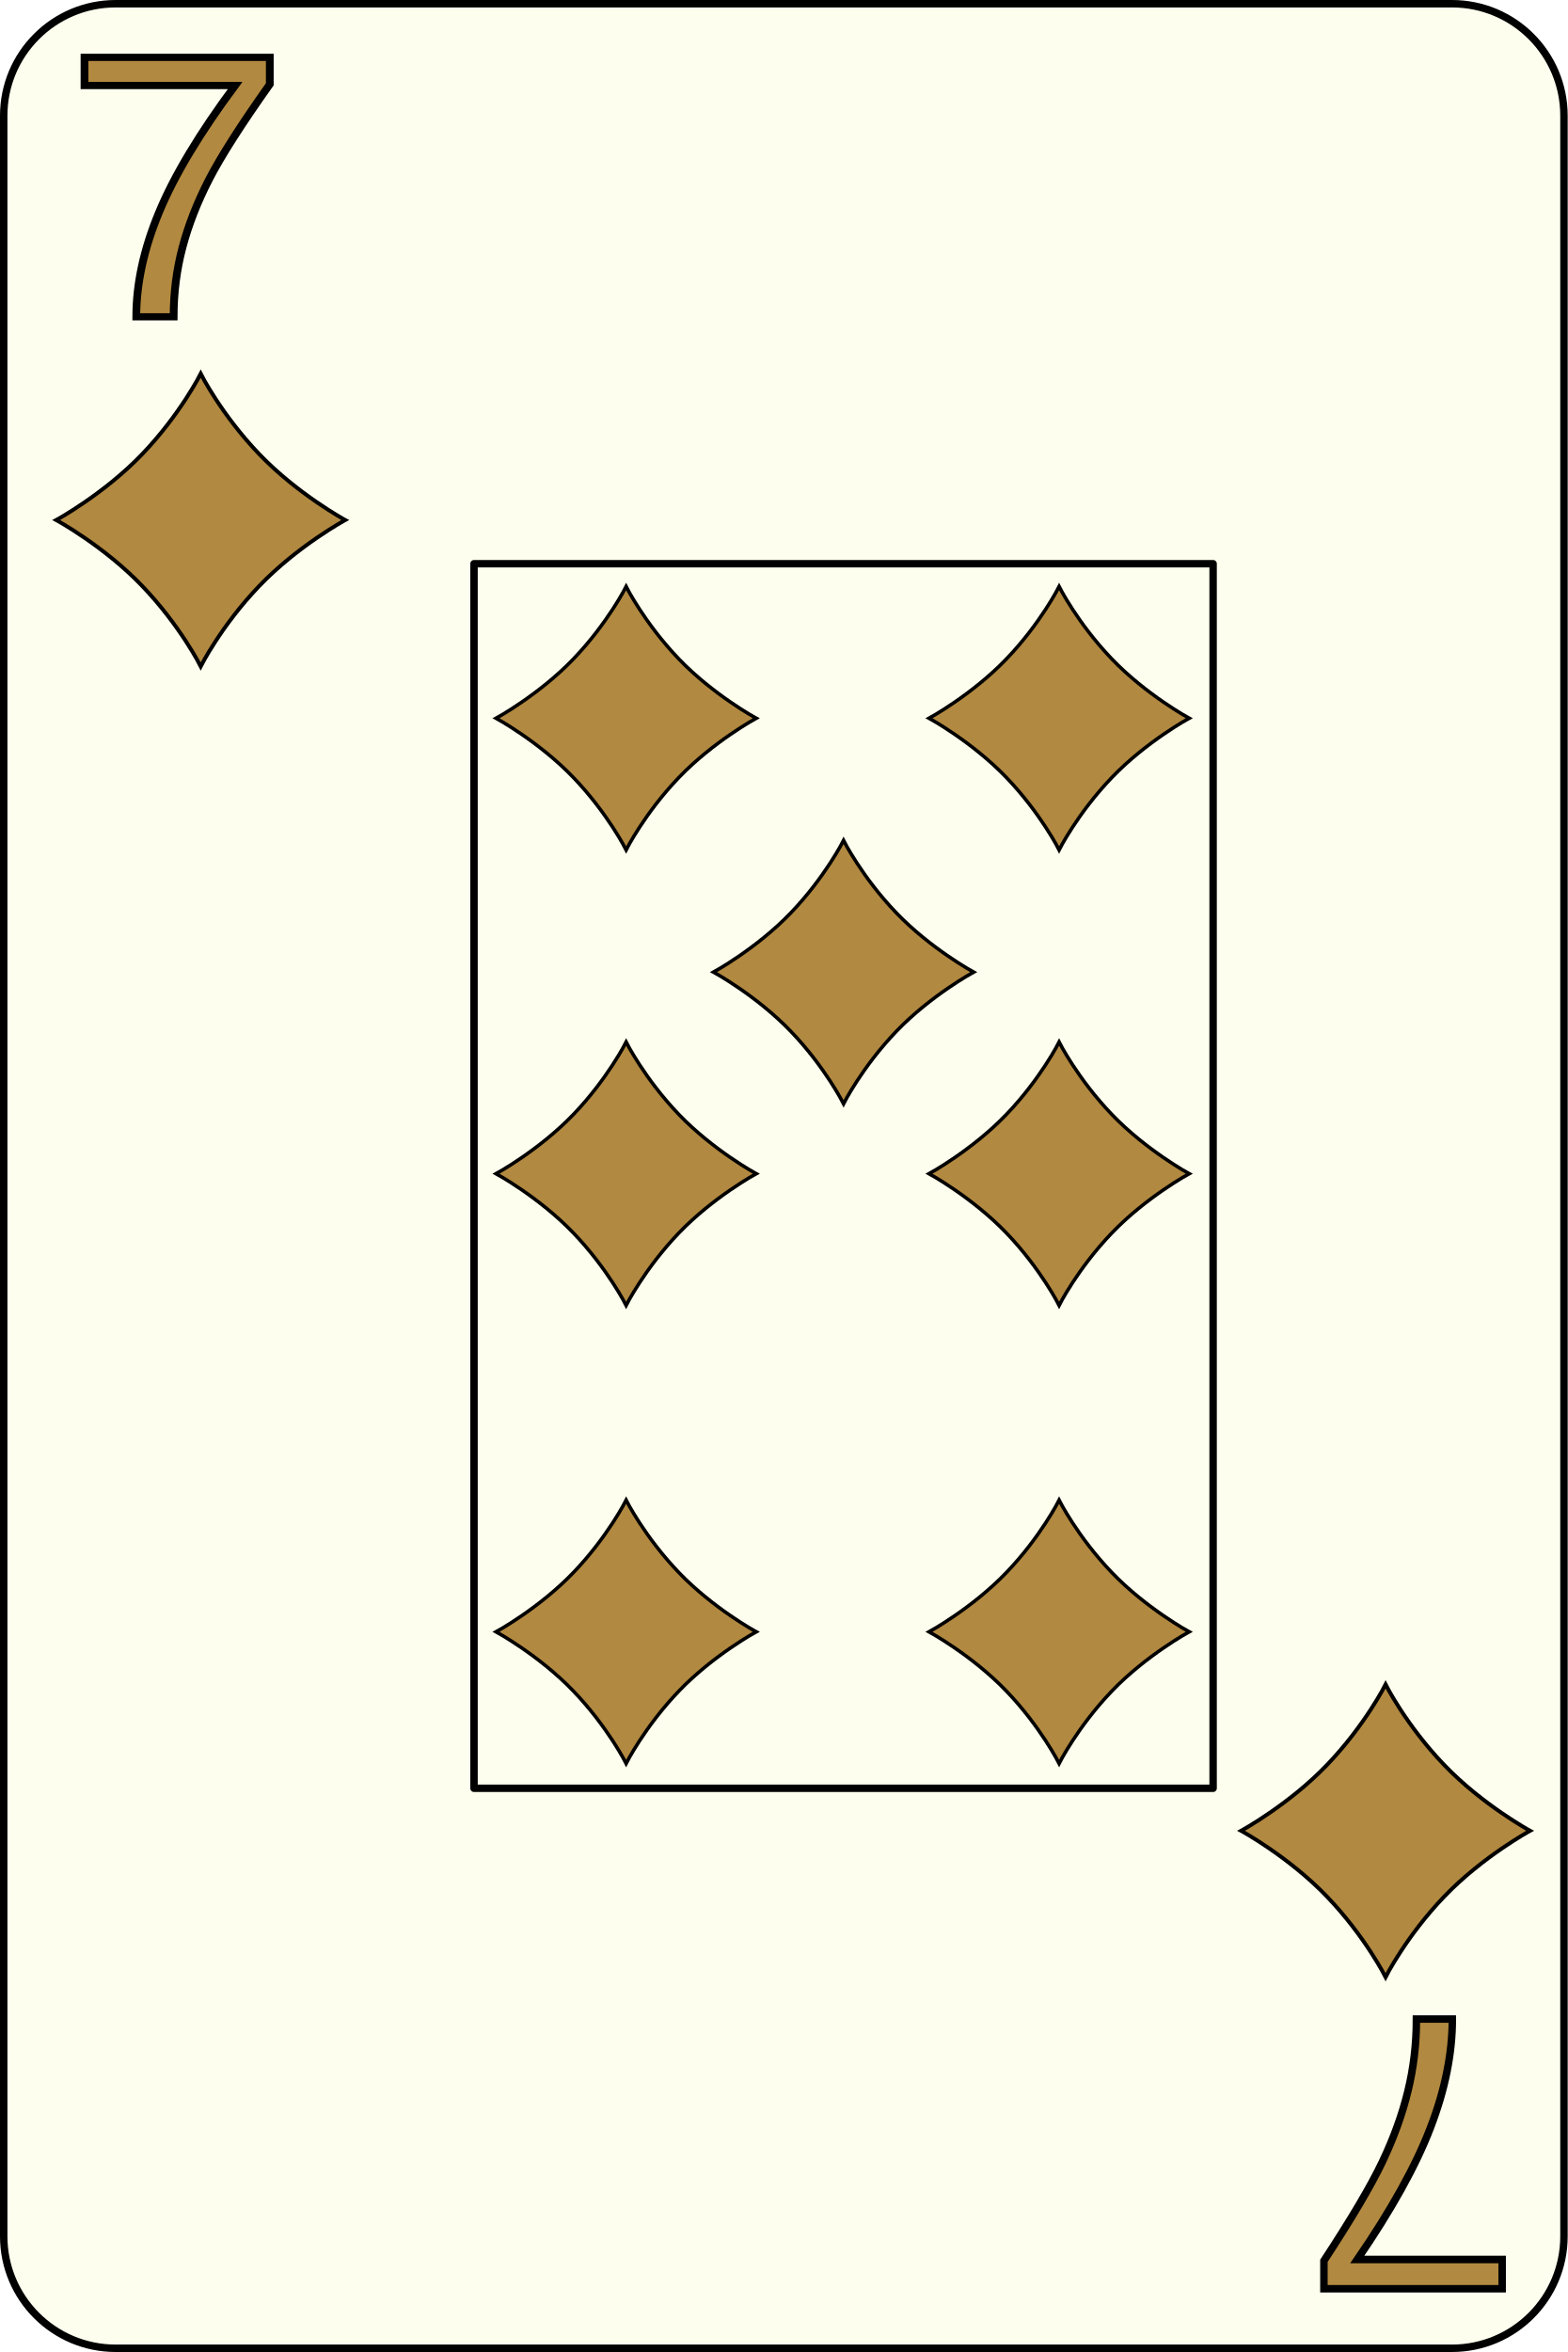
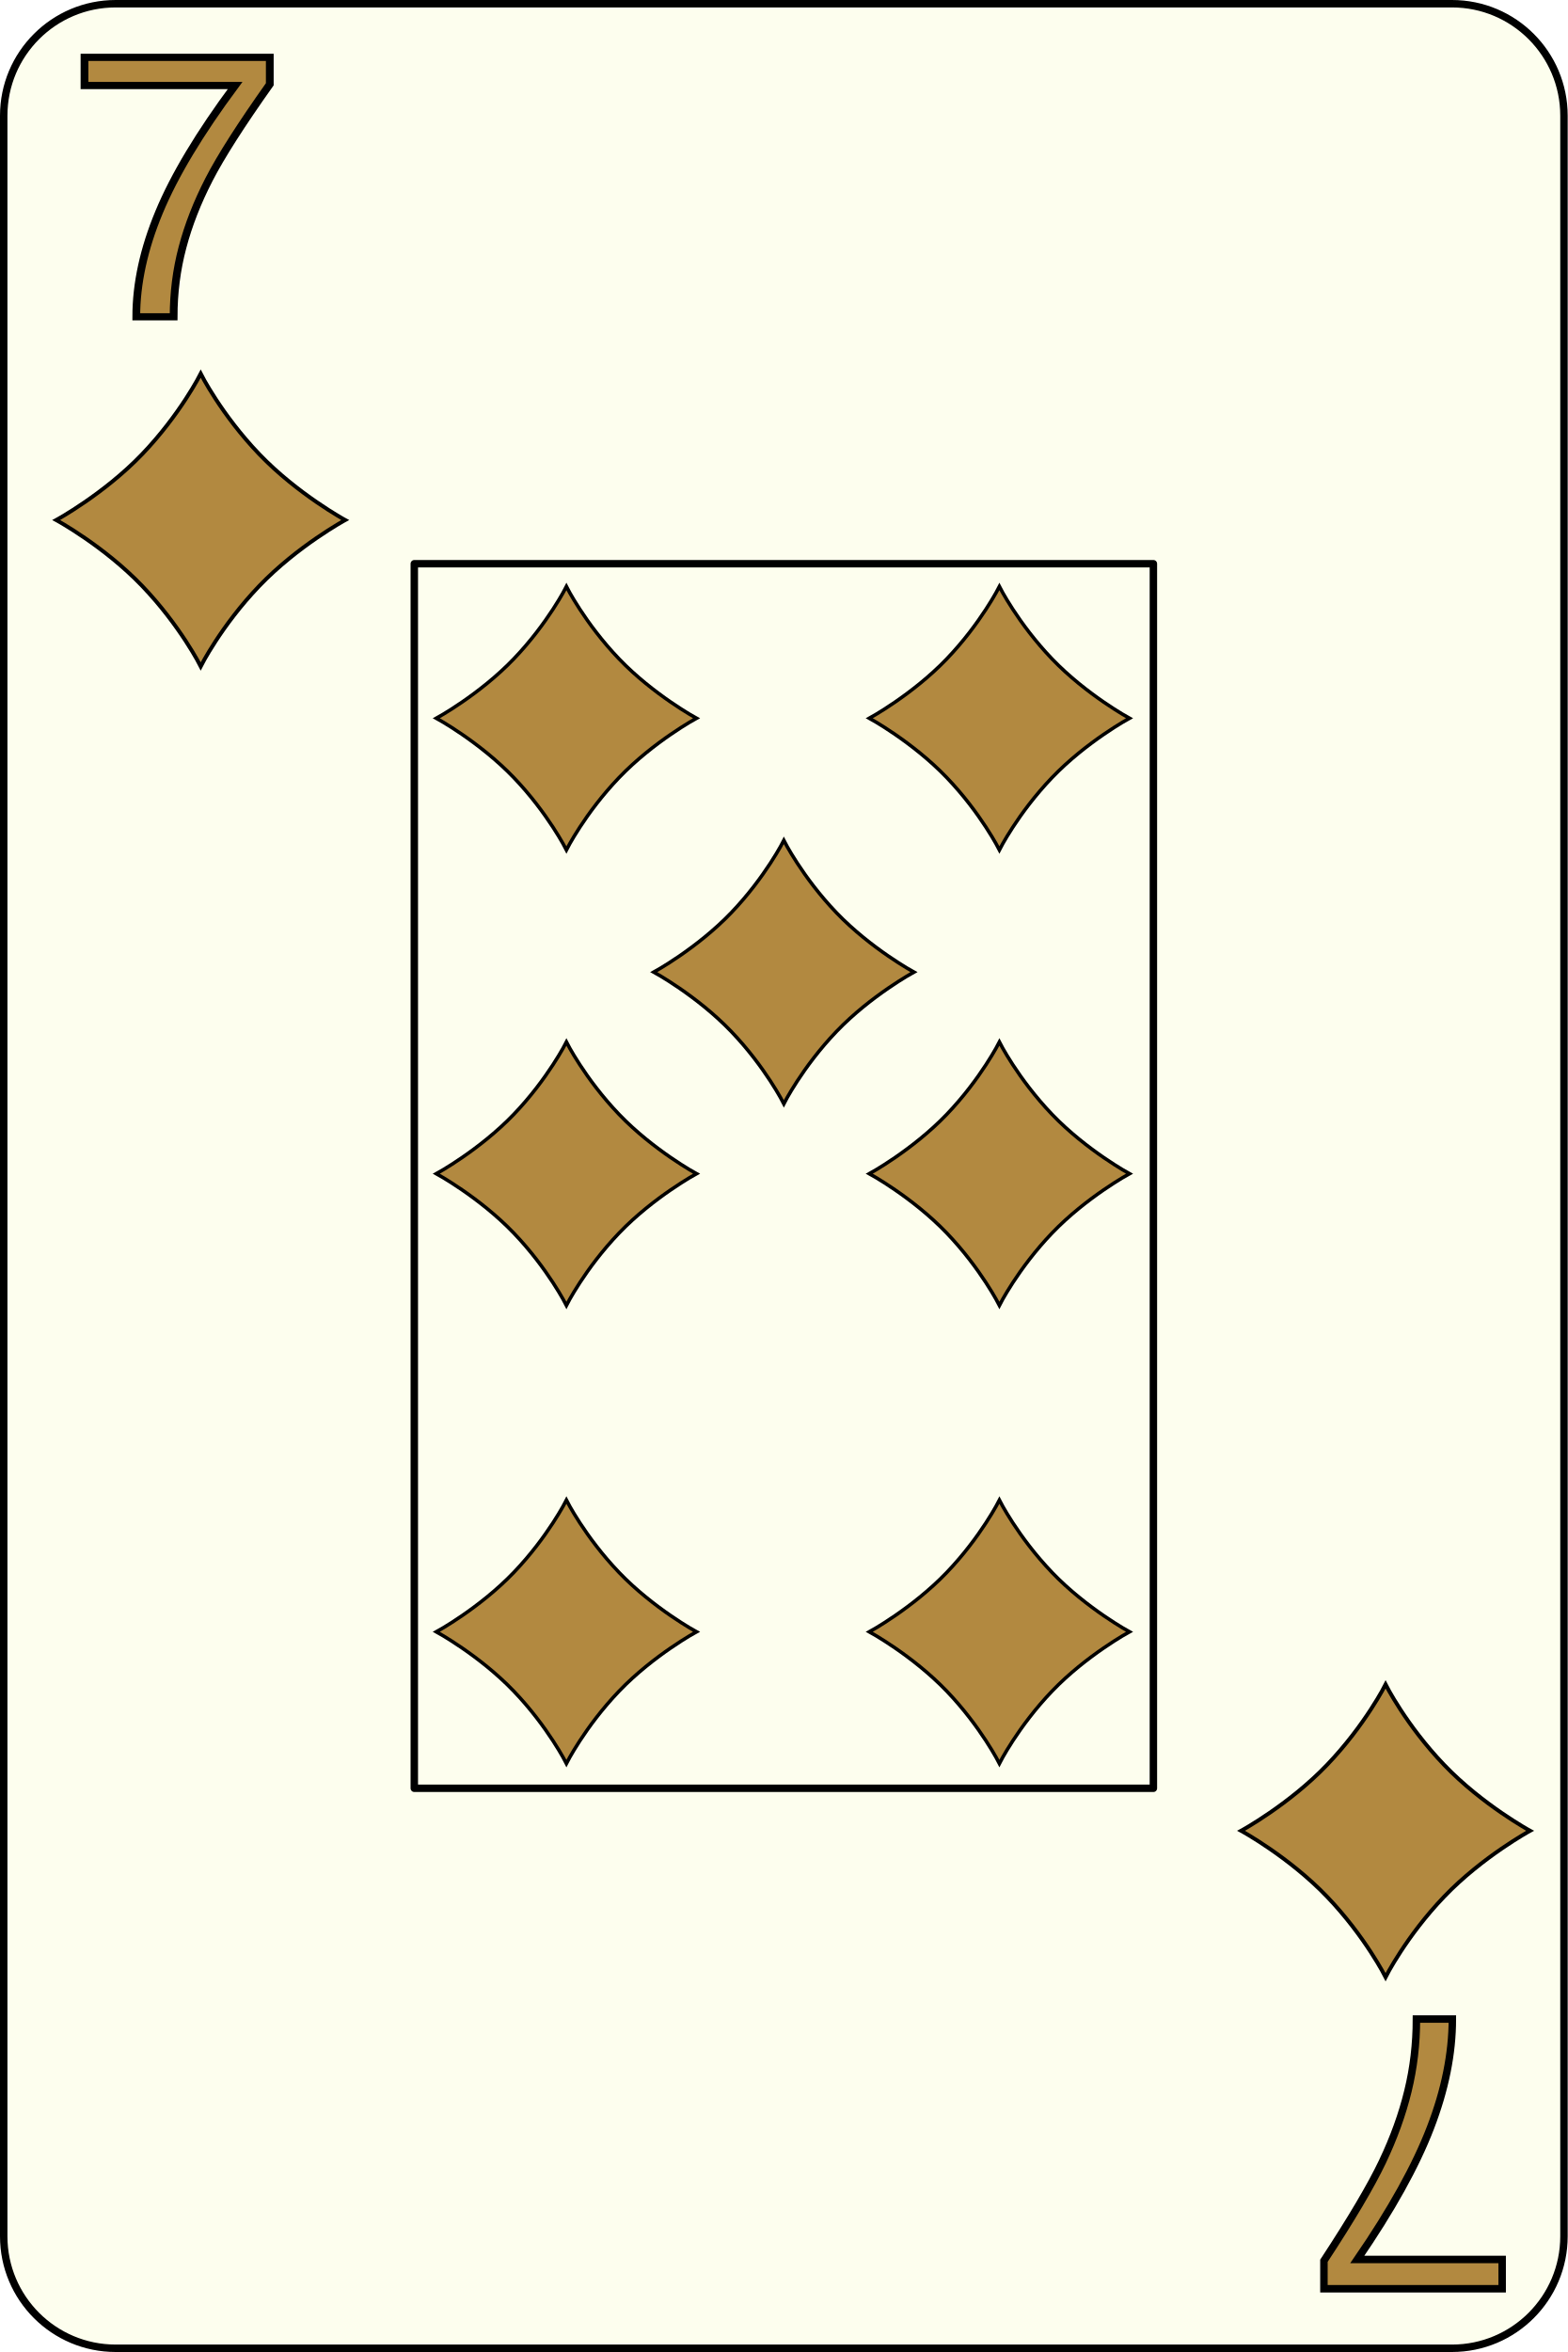
<svg xmlns="http://www.w3.org/2000/svg" width="210" height="315" viewBox="0 0 210 315" id="svg8691" version="1.1">
  <defs id="defs8693" />
-   <g id="layer1" transform="translate(-1260.001,639.8912)">
-     <g id="diamond7">
-       <rect style="opacity:1;fill:#fdfeee;fill-opacity:1;stroke:#000000;stroke-width:0.996;stroke-linecap:butt;stroke-linejoin:round;stroke-miterlimit:4;stroke-dasharray:none;stroke-opacity:1" id="rect11021" width="209.004" height="314.004" x="1260.499" y="-639.393" ry="15" rx="15" />
-       <rect style="opacity:1;fill:none;fill-opacity:1;stroke:#000000;stroke-width:0.995;stroke-linecap:butt;stroke-linejoin:round;stroke-miterlimit:4;stroke-dasharray:none;stroke-opacity:1" id="rect11023" width="99.005" height="164.005" x="1323.499" y="-564.394" />
-       <path style="fill:#b28940;fill-opacity:1;stroke:#000000;stroke-width:0.519;stroke-miterlimit:4;stroke-dasharray:none;stroke-opacity:1" id="use16312" d="m 1294.736,-579.061 c -5.122,-5.345 -7.848,-10.778 -7.848,-10.778 0,0 -2.725,5.432 -7.847,10.778 -5.125,5.343 -11.509,8.819 -11.509,8.819 0,0 6.384,3.474 11.509,8.821 5.122,5.343 7.847,10.776 7.847,10.776 0,0 2.725,-5.432 7.848,-10.776 5.125,-5.347 11.509,-8.821 11.509,-8.821 0,0 -6.384,-3.476 -11.509,-8.819 z" />
-       <path style="fill:#b28940;fill-opacity:1;stroke:#000000;stroke-width:0.519;stroke-miterlimit:4;stroke-dasharray:none;stroke-opacity:1" id="use16314" d="m 1437.76,-385.879 c 5.122,5.345 7.848,10.778 7.848,10.778 0,0 2.725,-5.432 7.847,-10.778 5.125,-5.343 11.509,-8.819 11.509,-8.819 0,0 -6.384,-3.474 -11.509,-8.821 -5.122,-5.343 -7.847,-10.776 -7.847,-10.776 0,0 -2.725,5.432 -7.848,10.776 -5.125,5.347 -11.509,8.821 -11.509,8.821 0,0 6.384,3.476 11.509,8.819 z" />
-       <text transform="scale(1.039619,0.9618912)" id="text18474-2" y="-621.134" x="1220.184" style="color:#000000;font-style:normal;font-variant:normal;font-weight:normal;font-stretch:normal;line-height:0%;font-family:Arial;-inkscape-font-specification:'Arial, Normal';text-indent:0;text-align:start;text-decoration:none;text-decoration-line:none;text-decoration-style:solid;text-decoration-color:#000000;letter-spacing:0px;word-spacing:0px;text-transform:none;writing-mode:lr-tb;direction:ltr;baseline-shift:baseline;text-anchor:start;white-space:normal;clip-rule:nonzero;display:inline;overflow:visible;visibility:visible;opacity:1;isolation:auto;mix-blend-mode:normal;color-interpolation:sRGB;color-interpolation-filters:linearRGB;solid-color:#000000;solid-opacity:1;fill:#b28940;fill-opacity:1;fill-rule:nonzero;stroke:#000000;stroke-width:1px;stroke-linecap:butt;stroke-linejoin:miter;stroke-miterlimit:4;stroke-dasharray:none;stroke-dashoffset:0;stroke-opacity:1;color-rendering:auto;image-rendering:auto;shape-rendering:auto;text-rendering:auto;enable-background:accumulate" xml:space="preserve">
-         <tspan y="-621.134" x="1220.184" id="tspan18476-7" style="font-size:52.5px;line-height:1.25">7</tspan>
-       </text>
-       <text transform="scale(-1)" id="text19329-5" y="369.485" x="-1463.912" style="color:#000000;font-style:normal;font-variant:normal;font-weight:normal;font-stretch:normal;line-height:0%;font-family:Arial;-inkscape-font-specification:'Arial, Normal';text-indent:0;text-align:start;text-decoration:none;text-decoration-line:none;text-decoration-style:solid;text-decoration-color:#000000;letter-spacing:0px;word-spacing:0px;text-transform:none;writing-mode:lr-tb;direction:ltr;baseline-shift:baseline;text-anchor:start;white-space:normal;clip-rule:nonzero;display:inline;overflow:visible;visibility:visible;opacity:1;isolation:auto;mix-blend-mode:normal;color-interpolation:sRGB;color-interpolation-filters:linearRGB;solid-color:#000000;solid-opacity:1;fill:#b28940;fill-opacity:1;fill-rule:nonzero;stroke:#000000;stroke-width:1px;stroke-linecap:butt;stroke-linejoin:miter;stroke-miterlimit:4;stroke-dasharray:none;stroke-dashoffset:0;stroke-opacity:1;color-rendering:auto;image-rendering:auto;shape-rendering:auto;text-rendering:auto;enable-background:accumulate" xml:space="preserve">
-         <tspan y="369.485" x="-1463.912" id="tspan19331-9" style="font-size:52.5px;line-height:1.25">7</tspan>
-       </text>
-       <path style="fill:#b28940;fill-opacity:1;stroke:#000000;stroke-width:0.467;stroke-miterlimit:4;stroke-dasharray:none;stroke-opacity:1" id="use21327" d="m 1350.939,-551.634 c -4.611,-4.81 -7.064,-9.698 -7.064,-9.698 0,0 -2.453,4.888 -7.064,9.698 -4.613,4.808 -10.36,7.936 -10.36,7.936 0,0 5.747,3.126 10.36,7.937 4.611,4.808 7.064,9.696 7.064,9.696 0,0 2.453,-4.888 7.064,-9.696 4.613,-4.811 10.36,-7.937 10.36,-7.937 0,0 -5.747,-3.128 -10.36,-7.936 z" />
-       <path style="fill:#b28940;fill-opacity:1;stroke:#000000;stroke-width:0.467;stroke-miterlimit:4;stroke-dasharray:none;stroke-opacity:1" id="use21329" d="m 1380.065,-517.634 c -4.611,-4.81 -7.064,-9.698 -7.064,-9.698 0,0 -2.453,4.888 -7.064,9.698 -4.613,4.808 -10.36,7.936 -10.36,7.936 0,0 5.747,3.126 10.36,7.937 4.611,4.808 7.064,9.696 7.064,9.696 0,0 2.453,-4.888 7.064,-9.696 4.613,-4.811 10.36,-7.937 10.36,-7.937 0,0 -5.747,-3.128 -10.36,-7.936 z" />
-       <path style="fill:#b28940;fill-opacity:1;stroke:#000000;stroke-width:0.467;stroke-miterlimit:4;stroke-dasharray:none;stroke-opacity:1" id="use21331" d="m 1350.939,-490.634 c -4.611,-4.81 -7.064,-9.698 -7.064,-9.698 0,0 -2.453,4.888 -7.064,9.698 -4.613,4.808 -10.36,7.936 -10.36,7.936 0,0 5.747,3.126 10.36,7.937 4.611,4.808 7.064,9.696 7.064,9.696 0,0 2.453,-4.888 7.064,-9.696 4.613,-4.811 10.36,-7.937 10.36,-7.937 0,0 -5.747,-3.128 -10.36,-7.936 z" />
-       <path style="fill:#b28940;fill-opacity:1;stroke:#000000;stroke-width:0.467;stroke-miterlimit:4;stroke-dasharray:none;stroke-opacity:1" id="use21333" d="m 1336.811,-413.409 c 4.611,4.81 7.064,9.698 7.064,9.698 0,0 2.453,-4.888 7.064,-9.698 4.613,-4.808 10.36,-7.936 10.36,-7.936 0,0 -5.747,-3.126 -10.36,-7.937 -4.611,-4.808 -7.064,-9.696 -7.064,-9.696 0,0 -2.453,4.888 -7.064,9.696 -4.613,4.811 -10.36,7.937 -10.36,7.937 0,0 5.747,3.128 10.36,7.936 z" />
-       <path style="fill:#b28940;fill-opacity:1;stroke:#000000;stroke-width:0.467;stroke-miterlimit:4;stroke-dasharray:none;stroke-opacity:1" id="use21347" d="m 1408.939,-551.634 c -4.611,-4.81 -7.064,-9.698 -7.064,-9.698 0,0 -2.453,4.888 -7.064,9.698 -4.613,4.808 -10.36,7.936 -10.36,7.936 0,0 5.747,3.126 10.36,7.937 4.611,4.808 7.064,9.696 7.064,9.696 0,0 2.453,-4.888 7.064,-9.696 4.613,-4.811 10.36,-7.937 10.36,-7.937 0,0 -5.747,-3.128 -10.36,-7.936 z" />
-       <path style="fill:#b28940;fill-opacity:1;stroke:#000000;stroke-width:0.467;stroke-miterlimit:4;stroke-dasharray:none;stroke-opacity:1" id="use21349" d="m 1408.939,-490.634 c -4.611,-4.81 -7.064,-9.698 -7.064,-9.698 0,0 -2.453,4.888 -7.064,9.698 -4.613,4.808 -10.36,7.936 -10.36,7.936 0,0 5.747,3.126 10.36,7.937 4.611,4.808 7.064,9.696 7.064,9.696 0,0 2.453,-4.888 7.064,-9.696 4.613,-4.811 10.36,-7.937 10.36,-7.937 0,0 -5.747,-3.128 -10.36,-7.936 z" />
-       <path style="fill:#b28940;fill-opacity:1;stroke:#000000;stroke-width:0.467;stroke-miterlimit:4;stroke-dasharray:none;stroke-opacity:1" id="use21351" d="m 1394.811,-413.409 c 4.611,4.81 7.064,9.698 7.064,9.698 0,0 2.453,-4.888 7.064,-9.698 4.613,-4.808 10.36,-7.936 10.36,-7.936 0,0 -5.747,-3.126 -10.36,-7.937 -4.611,-4.808 -7.064,-9.696 -7.064,-9.696 0,0 -2.453,4.888 -7.064,9.696 -4.613,4.811 -10.36,7.937 -10.36,7.937 0,0 5.747,3.128 10.36,7.936 z" />
+   <g id="g7816">
+     <rect style="fill:#fdfeee;fill-opacity:1;stroke:#000000;stroke-width:0.996;stroke-linecap:butt;stroke-linejoin:round;stroke-miterlimit:4;stroke-dasharray:none;stroke-opacity:1" id="rect11021" width="209.004" height="314.004" x="0.498" y="0.498" ry="15" rx="15" />
+     <path style="fill:#b28940;fill-opacity:1;stroke:#000000;stroke-width:0.519;stroke-miterlimit:4;stroke-dasharray:none;stroke-opacity:1" id="use16312" d="m 34.734,60.83 c -5.122,-5.345 -7.848,-10.778 -7.848,-10.778 0,0 -2.725,5.432 -7.847,10.778 -5.125,5.343 -11.509,8.819 -11.509,8.819 0,0 6.384,3.474 11.509,8.821 5.122,5.343 7.847,10.776 7.847,10.776 0,0 2.725,-5.432 7.848,-10.776 5.125,-5.347 11.509,-8.821 11.509,-8.821 0,0 -6.384,-3.476 -11.509,-8.819 z" />
+     <path style="fill:#b28940;fill-opacity:1;stroke:#000000;stroke-width:0.519;stroke-miterlimit:4;stroke-dasharray:none;stroke-opacity:1" id="use16314" d="m 177.759,254.012 c 5.122,5.345 7.848,10.778 7.848,10.778 0,0 2.725,-5.432 7.847,-10.778 5.125,-5.343 11.509,-8.819 11.509,-8.819 0,0 -6.384,-3.474 -11.509,-8.821 -5.122,-5.343 -7.847,-10.776 -7.847,-10.776 0,0 -2.725,5.432 -7.848,10.776 -5.125,5.347 -11.509,8.821 -11.509,8.821 0,0 6.384,3.476 11.509,8.819 z" />
+     <text transform="scale(1.039619,0.9618912)" id="text18474-2" y="44.109" x="8.2" style="color:#000000;font-style:normal;font-variant:normal;font-weight:normal;font-stretch:normal;line-height:0%;font-family:Arial;-inkscape-font-specification:'Arial, Normal';text-indent:0;text-align:start;text-decoration:none;text-decoration-line:none;text-decoration-style:solid;text-decoration-color:#000000;letter-spacing:0px;word-spacing:0px;text-transform:none;writing-mode:lr-tb;direction:ltr;baseline-shift:baseline;text-anchor:start;white-space:normal;clip-rule:nonzero;display:inline;overflow:visible;visibility:visible;isolation:auto;mix-blend-mode:normal;color-interpolation:sRGB;color-interpolation-filters:linearRGB;solid-color:#000000;solid-opacity:1;fill:#b28940;fill-opacity:1;fill-rule:nonzero;stroke:#000000;stroke-width:1px;stroke-linecap:butt;stroke-linejoin:miter;stroke-miterlimit:4;stroke-dasharray:none;stroke-dashoffset:0;stroke-opacity:1;color-rendering:auto;image-rendering:auto;shape-rendering:auto;text-rendering:auto;enable-background:accumulate" xml:space="preserve">
+       <tspan y="44.109" x="8.2" id="tspan18476-7" style="font-size:52.5px;line-height:1.25">7</tspan>
+     </text>
+     <text transform="scale(-1)" id="text19329-5" y="-270.406" x="-203.911" style="color:#000000;font-style:normal;font-variant:normal;font-weight:normal;font-stretch:normal;line-height:0%;font-family:Arial;-inkscape-font-specification:'Arial, Normal';text-indent:0;text-align:start;text-decoration:none;text-decoration-line:none;text-decoration-style:solid;text-decoration-color:#000000;letter-spacing:0px;word-spacing:0px;text-transform:none;writing-mode:lr-tb;direction:ltr;baseline-shift:baseline;text-anchor:start;white-space:normal;clip-rule:nonzero;display:inline;overflow:visible;visibility:visible;isolation:auto;mix-blend-mode:normal;color-interpolation:sRGB;color-interpolation-filters:linearRGB;solid-color:#000000;solid-opacity:1;fill:#b28940;fill-opacity:1;fill-rule:nonzero;stroke:#000000;stroke-width:1px;stroke-linecap:butt;stroke-linejoin:miter;stroke-miterlimit:4;stroke-dasharray:none;stroke-dashoffset:0;stroke-opacity:1;color-rendering:auto;image-rendering:auto;shape-rendering:auto;text-rendering:auto;enable-background:accumulate" xml:space="preserve">
+       <tspan y="-270.406" x="-203.911" id="tspan19331-9" style="font-size:52.5px;line-height:1.25">7</tspan>
+     </text>
+     <g id="g7798" transform="translate(-8.000028)">
+       <rect style="fill:none;fill-opacity:1;stroke:#000000;stroke-width:0.995;stroke-linecap:butt;stroke-linejoin:round;stroke-miterlimit:4;stroke-dasharray:none;stroke-opacity:1" id="rect11023" width="99.005" height="164.005" x="63.498" y="75.498" />
+       <path style="fill:#b28940;fill-opacity:1;stroke:#000000;stroke-width:0.467;stroke-miterlimit:4;stroke-dasharray:none;stroke-opacity:1" id="use21327" d="m 90.938,88.257 c -4.611,-4.81 -7.064,-9.698 -7.064,-9.698 0,0 -2.453,4.888 -7.064,9.698 -4.613,4.808 -10.36,7.936 -10.36,7.936 0,0 5.747,3.126 10.36,7.937 4.611,4.808 7.064,9.696 7.064,9.696 0,0 2.453,-4.888 7.064,-9.696 4.613,-4.811 10.36,-7.937 10.36,-7.937 0,0 -5.747,-3.128 -10.36,-7.936 z" />
+       <path style="fill:#b28940;fill-opacity:1;stroke:#000000;stroke-width:0.467;stroke-miterlimit:4;stroke-dasharray:none;stroke-opacity:1" id="use21329" d="m 120.064,122.257 c -4.611,-4.81 -7.064,-9.698 -7.064,-9.698 0,0 -2.453,4.888 -7.064,9.698 -4.613,4.808 -10.36,7.936 -10.36,7.936 0,0 5.747,3.126 10.36,7.937 4.611,4.808 7.064,9.696 7.064,9.696 0,0 2.453,-4.888 7.064,-9.696 4.613,-4.811 10.36,-7.937 10.36,-7.937 0,0 -5.747,-3.128 -10.36,-7.936 z" />
+       <path style="fill:#b28940;fill-opacity:1;stroke:#000000;stroke-width:0.467;stroke-miterlimit:4;stroke-dasharray:none;stroke-opacity:1" id="use21331" d="m 90.938,149.257 c -4.611,-4.81 -7.064,-9.698 -7.064,-9.698 0,0 -2.453,4.888 -7.064,9.698 -4.613,4.808 -10.36,7.936 -10.36,7.936 0,0 5.747,3.126 10.36,7.937 4.611,4.808 7.064,9.696 7.064,9.696 0,0 2.453,-4.888 7.064,-9.696 4.613,-4.811 10.36,-7.937 10.36,-7.937 0,0 -5.747,-3.128 -10.36,-7.936 z" />
+       <path style="fill:#b28940;fill-opacity:1;stroke:#000000;stroke-width:0.467;stroke-miterlimit:4;stroke-dasharray:none;stroke-opacity:1" id="use21333" d="m 76.81,226.482 c 4.611,4.81 7.064,9.698 7.064,9.698 0,0 2.453,-4.888 7.064,-9.698 4.613,-4.808 10.36,-7.936 10.36,-7.936 0,0 -5.747,-3.126 -10.36,-7.937 -4.611,-4.808 -7.064,-9.696 -7.064,-9.696 0,0 -2.453,4.888 -7.064,9.696 -4.613,4.811 -10.36,7.937 -10.36,7.937 0,0 5.747,3.128 10.36,7.936 z" />
+       <path style="fill:#b28940;fill-opacity:1;stroke:#000000;stroke-width:0.467;stroke-miterlimit:4;stroke-dasharray:none;stroke-opacity:1" id="use21347" d="m 148.938,88.257 c -4.611,-4.81 -7.064,-9.698 -7.064,-9.698 0,0 -2.453,4.888 -7.064,9.698 -4.613,4.808 -10.36,7.936 -10.36,7.936 0,0 5.747,3.126 10.36,7.937 4.611,4.808 7.064,9.696 7.064,9.696 0,0 2.453,-4.888 7.064,-9.696 4.613,-4.811 10.36,-7.937 10.36,-7.937 0,0 -5.747,-3.128 -10.36,-7.936 z" />
+       <path style="fill:#b28940;fill-opacity:1;stroke:#000000;stroke-width:0.467;stroke-miterlimit:4;stroke-dasharray:none;stroke-opacity:1" id="use21349" d="m 148.938,149.257 c -4.611,-4.81 -7.064,-9.698 -7.064,-9.698 0,0 -2.453,4.888 -7.064,9.698 -4.613,4.808 -10.36,7.936 -10.36,7.936 0,0 5.747,3.126 10.36,7.937 4.611,4.808 7.064,9.696 7.064,9.696 0,0 2.453,-4.888 7.064,-9.696 4.613,-4.811 10.36,-7.937 10.36,-7.937 0,0 -5.747,-3.128 -10.36,-7.936 z" />
+       <path style="fill:#b28940;fill-opacity:1;stroke:#000000;stroke-width:0.467;stroke-miterlimit:4;stroke-dasharray:none;stroke-opacity:1" id="use21351" d="m 134.81,226.482 c 4.611,4.81 7.064,9.698 7.064,9.698 0,0 2.453,-4.888 7.064,-9.698 4.613,-4.808 10.36,-7.936 10.36,-7.936 0,0 -5.747,-3.126 -10.36,-7.937 -4.611,-4.808 -7.064,-9.696 -7.064,-9.696 0,0 -2.453,4.888 -7.064,9.696 -4.613,4.811 -10.36,7.937 -10.36,7.937 0,0 5.747,3.128 10.36,7.936 z" />
    </g>
  </g>
</svg>
